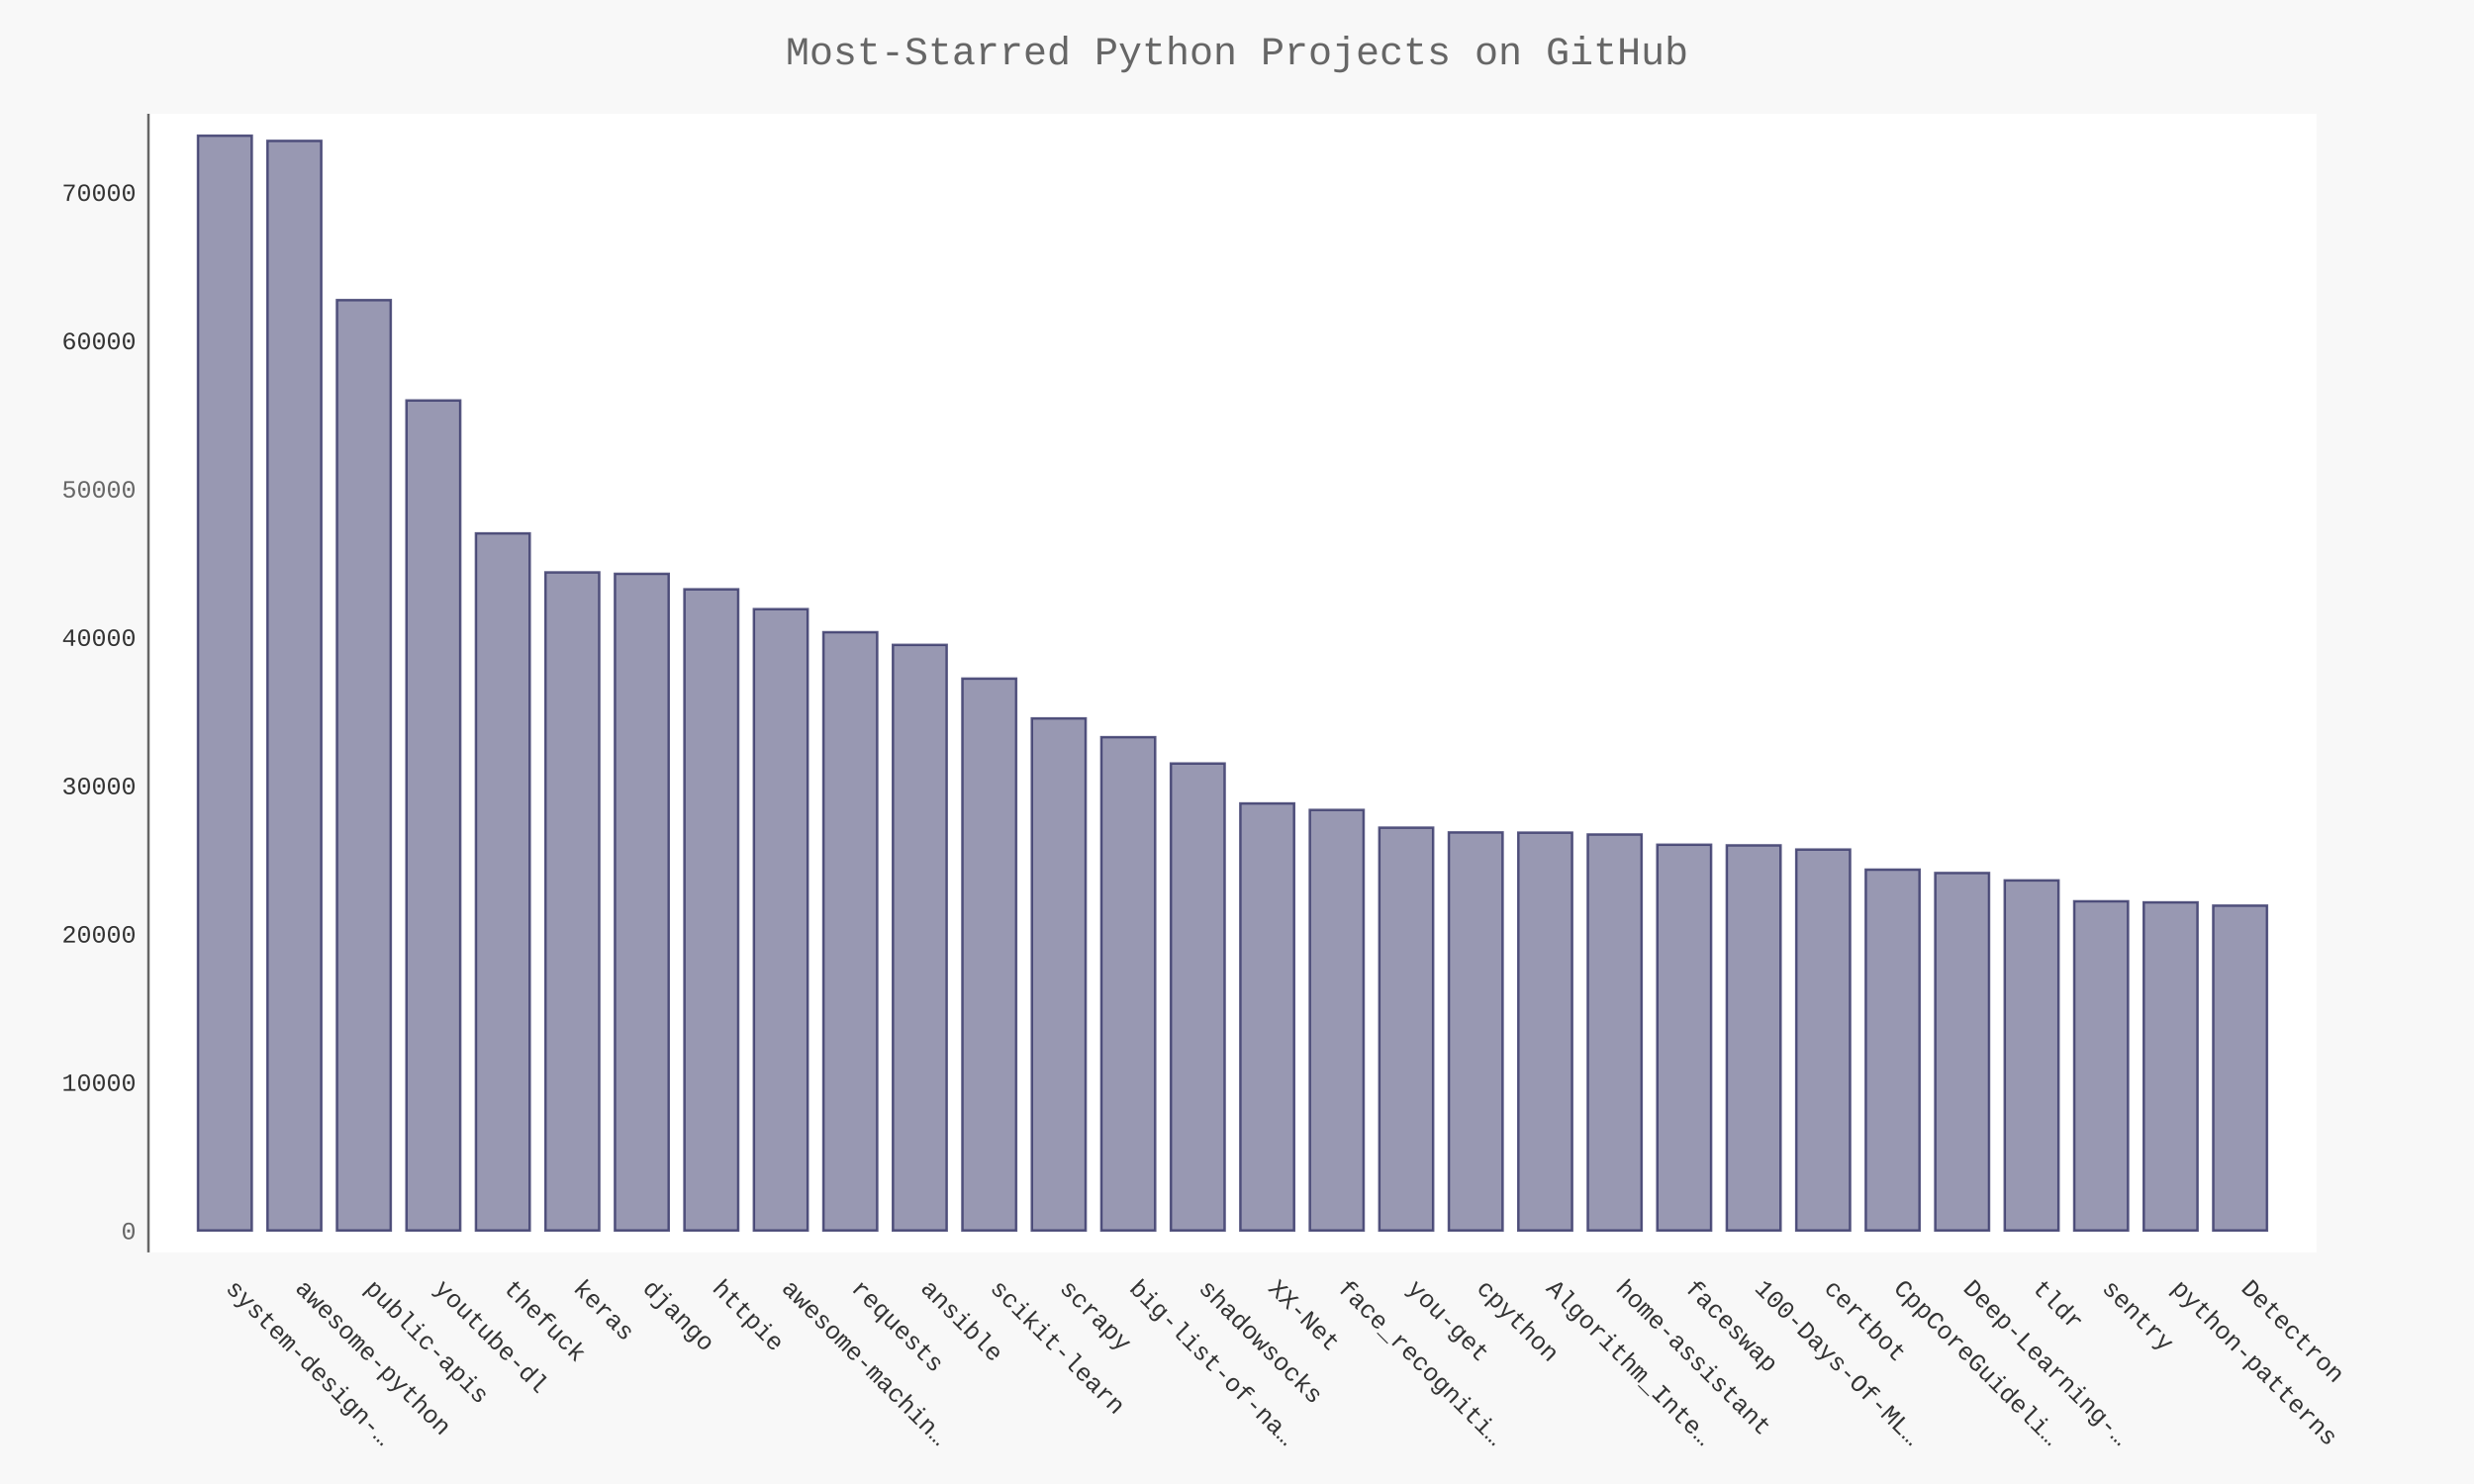
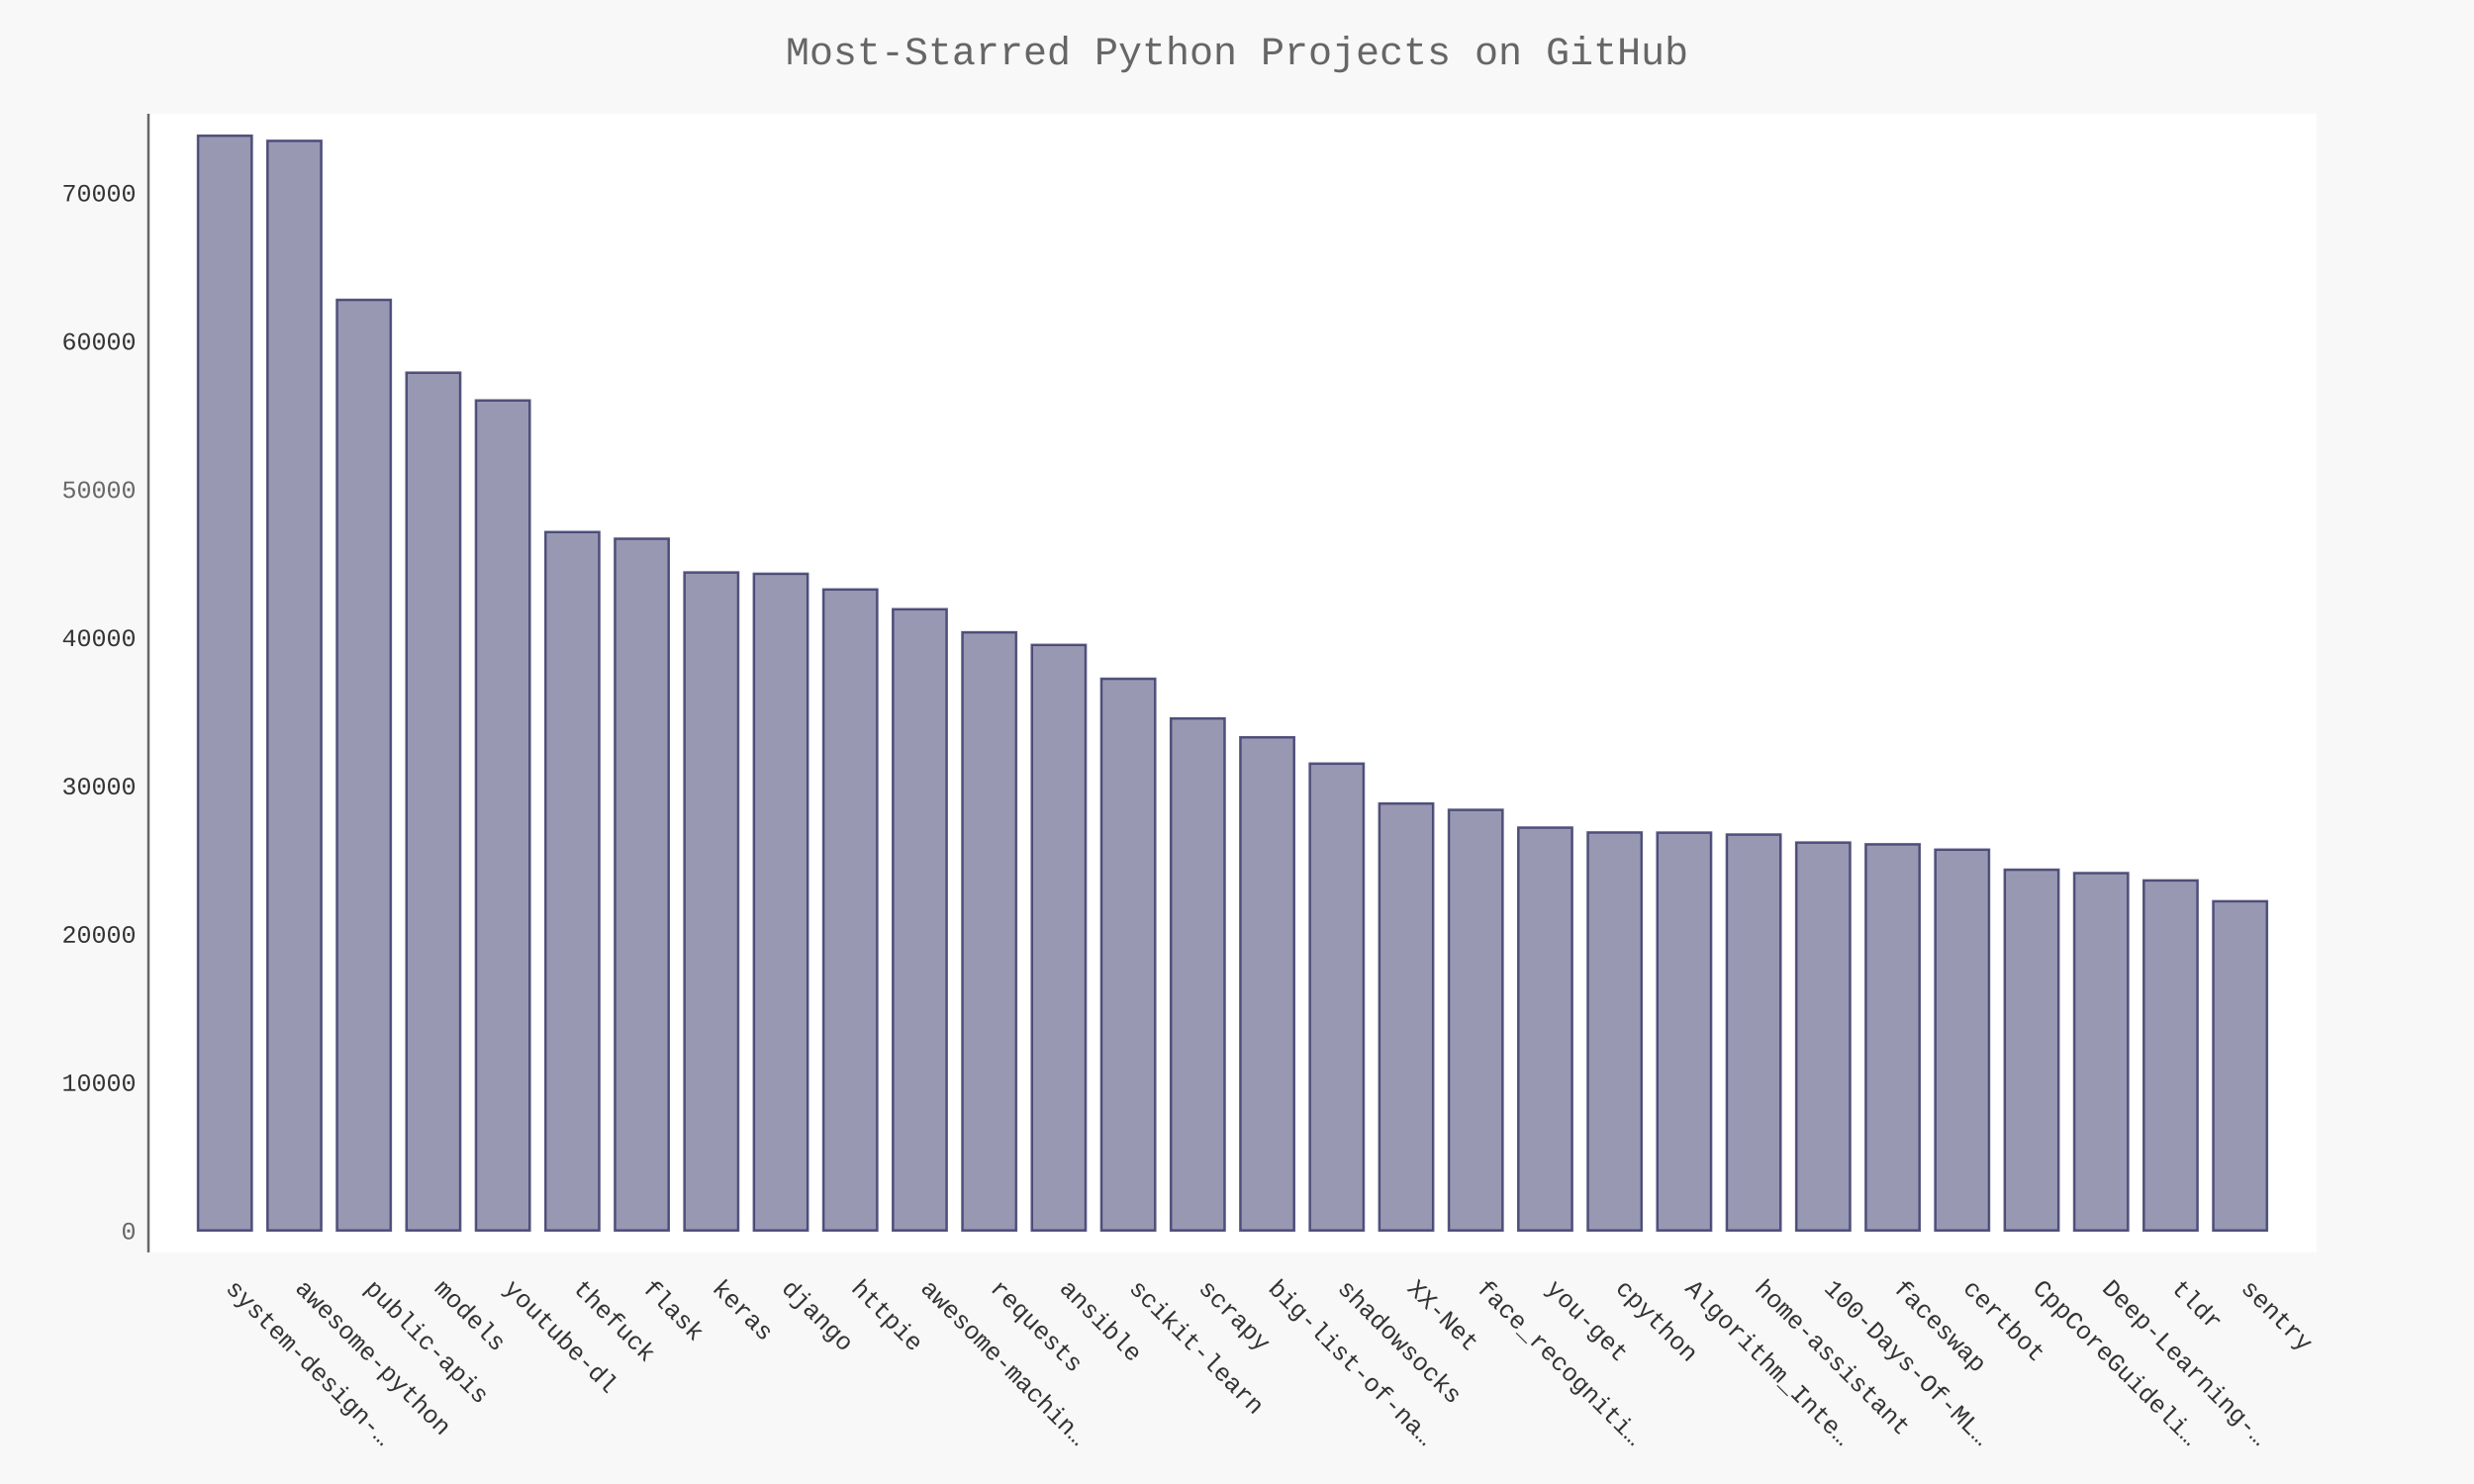
- <svg xmlns="http://www.w3.org/2000/svg" class="pygal-chart" id="chart-bd6b9551-f6a6-4757-a724-26b69735d47e" viewBox="0 0 1000 600">
+ <svg xmlns="http://www.w3.org/2000/svg" class="pygal-chart" id="chart-a95f5235-1484-4f0c-ae6b-ef43658ff6d1" viewBox="0 0 1000 600">
  <defs>
-     <style type="text/css">#chart-bd6b9551-f6a6-4757-a724-26b69735d47e{-webkit-user-select:none;-webkit-font-smoothing:antialiased;font-family:Consolas,"Liberation Mono",Menlo,Courier,monospace}#chart-bd6b9551-f6a6-4757-a724-26b69735d47e .title{font-family:Consolas,"Liberation Mono",Menlo,Courier,monospace;font-size:16px}#chart-bd6b9551-f6a6-4757-a724-26b69735d47e .legends .legend text{font-family:Consolas,"Liberation Mono",Menlo,Courier,monospace;font-size:14px}#chart-bd6b9551-f6a6-4757-a724-26b69735d47e .axis text{font-family:Consolas,"Liberation Mono",Menlo,Courier,monospace;font-size:10px}#chart-bd6b9551-f6a6-4757-a724-26b69735d47e .axis text.major{font-family:Consolas,"Liberation Mono",Menlo,Courier,monospace;font-size:10px}#chart-bd6b9551-f6a6-4757-a724-26b69735d47e .text-overlay text.value{font-family:Consolas,"Liberation Mono",Menlo,Courier,monospace;font-size:16px}#chart-bd6b9551-f6a6-4757-a724-26b69735d47e .text-overlay text.label{font-family:Consolas,"Liberation Mono",Menlo,Courier,monospace;font-size:10px}#chart-bd6b9551-f6a6-4757-a724-26b69735d47e .tooltip{font-family:Consolas,"Liberation Mono",Menlo,Courier,monospace;font-size:14px}#chart-bd6b9551-f6a6-4757-a724-26b69735d47e text.no_data{font-family:Consolas,"Liberation Mono",Menlo,Courier,monospace;font-size:64px}
- #chart-bd6b9551-f6a6-4757-a724-26b69735d47e{background-color:#f8f8f8}#chart-bd6b9551-f6a6-4757-a724-26b69735d47e path,#chart-bd6b9551-f6a6-4757-a724-26b69735d47e line,#chart-bd6b9551-f6a6-4757-a724-26b69735d47e rect,#chart-bd6b9551-f6a6-4757-a724-26b69735d47e circle{-webkit-transition:250ms ease-in;-moz-transition:250ms ease-in;transition:250ms ease-in}#chart-bd6b9551-f6a6-4757-a724-26b69735d47e .graph &gt; .background{fill:#f8f8f8}#chart-bd6b9551-f6a6-4757-a724-26b69735d47e .plot &gt; .background{fill:#ffffff}#chart-bd6b9551-f6a6-4757-a724-26b69735d47e .graph{fill:#333}#chart-bd6b9551-f6a6-4757-a724-26b69735d47e text.no_data{fill:#666}#chart-bd6b9551-f6a6-4757-a724-26b69735d47e .title{fill:#666}#chart-bd6b9551-f6a6-4757-a724-26b69735d47e .legends .legend text{fill:#333}#chart-bd6b9551-f6a6-4757-a724-26b69735d47e .legends .legend:hover text{fill:#666}#chart-bd6b9551-f6a6-4757-a724-26b69735d47e .axis .line{stroke:#666}#chart-bd6b9551-f6a6-4757-a724-26b69735d47e .axis .guide.line{stroke:rgba(0,0,0,0.5)}#chart-bd6b9551-f6a6-4757-a724-26b69735d47e .axis .major.line{stroke:#333}#chart-bd6b9551-f6a6-4757-a724-26b69735d47e .axis text.major{fill:#666}#chart-bd6b9551-f6a6-4757-a724-26b69735d47e .axis.y .guides:hover .guide.line,#chart-bd6b9551-f6a6-4757-a724-26b69735d47e .line-graph .axis.x .guides:hover .guide.line,#chart-bd6b9551-f6a6-4757-a724-26b69735d47e .stackedline-graph .axis.x .guides:hover .guide.line,#chart-bd6b9551-f6a6-4757-a724-26b69735d47e .xy-graph .axis.x .guides:hover .guide.line{stroke:#666}#chart-bd6b9551-f6a6-4757-a724-26b69735d47e .axis .guides:hover text{fill:#666}#chart-bd6b9551-f6a6-4757-a724-26b69735d47e .reactive{fill-opacity:.5;stroke-opacity:.8}#chart-bd6b9551-f6a6-4757-a724-26b69735d47e .ci{stroke:#333}#chart-bd6b9551-f6a6-4757-a724-26b69735d47e .reactive.active,#chart-bd6b9551-f6a6-4757-a724-26b69735d47e .active .reactive{fill-opacity:.9;stroke-opacity:.9;stroke-width:4}#chart-bd6b9551-f6a6-4757-a724-26b69735d47e .ci .reactive.active{stroke-width:1.5}#chart-bd6b9551-f6a6-4757-a724-26b69735d47e .series text{fill:#666}#chart-bd6b9551-f6a6-4757-a724-26b69735d47e .tooltip rect{fill:#ffffff;stroke:#666;-webkit-transition:opacity 250ms ease-in;-moz-transition:opacity 250ms ease-in;transition:opacity 250ms ease-in}#chart-bd6b9551-f6a6-4757-a724-26b69735d47e .tooltip .label{fill:#333}#chart-bd6b9551-f6a6-4757-a724-26b69735d47e .tooltip .label{fill:#333}#chart-bd6b9551-f6a6-4757-a724-26b69735d47e .tooltip .legend{font-size:.8em;fill:rgba(0,0,0,0.5)}#chart-bd6b9551-f6a6-4757-a724-26b69735d47e .tooltip .x_label{font-size:.6em;fill:#666}#chart-bd6b9551-f6a6-4757-a724-26b69735d47e .tooltip .xlink{font-size:.5em;text-decoration:underline}#chart-bd6b9551-f6a6-4757-a724-26b69735d47e .tooltip .value{font-size:1.5em}#chart-bd6b9551-f6a6-4757-a724-26b69735d47e .bound{font-size:.5em}#chart-bd6b9551-f6a6-4757-a724-26b69735d47e .max-value{font-size:.75em;fill:rgba(0,0,0,0.5)}#chart-bd6b9551-f6a6-4757-a724-26b69735d47e .map-element{fill:#ffffff;stroke:rgba(0,0,0,0.5) !important}#chart-bd6b9551-f6a6-4757-a724-26b69735d47e .map-element .reactive{fill-opacity:inherit;stroke-opacity:inherit}#chart-bd6b9551-f6a6-4757-a724-26b69735d47e .color-0,#chart-bd6b9551-f6a6-4757-a724-26b69735d47e .color-0 a:visited{stroke:#333366;fill:#333366}#chart-bd6b9551-f6a6-4757-a724-26b69735d47e .text-overlay .color-0 text{fill:black}
- #chart-bd6b9551-f6a6-4757-a724-26b69735d47e text.no_data{text-anchor:middle}#chart-bd6b9551-f6a6-4757-a724-26b69735d47e .guide.line{fill:none}#chart-bd6b9551-f6a6-4757-a724-26b69735d47e .centered{text-anchor:middle}#chart-bd6b9551-f6a6-4757-a724-26b69735d47e .title{text-anchor:middle}#chart-bd6b9551-f6a6-4757-a724-26b69735d47e .legends .legend text{fill-opacity:1}#chart-bd6b9551-f6a6-4757-a724-26b69735d47e .axis.x text{text-anchor:middle}#chart-bd6b9551-f6a6-4757-a724-26b69735d47e .axis.x:not(.web) text[transform]{text-anchor:start}#chart-bd6b9551-f6a6-4757-a724-26b69735d47e .axis.x:not(.web) text[transform].backwards{text-anchor:end}#chart-bd6b9551-f6a6-4757-a724-26b69735d47e .axis.y text{text-anchor:end}#chart-bd6b9551-f6a6-4757-a724-26b69735d47e .axis.y text[transform].backwards{text-anchor:start}#chart-bd6b9551-f6a6-4757-a724-26b69735d47e .axis.y2 text{text-anchor:start}#chart-bd6b9551-f6a6-4757-a724-26b69735d47e .axis.y2 text[transform].backwards{text-anchor:end}#chart-bd6b9551-f6a6-4757-a724-26b69735d47e .axis .guide.line{stroke-dasharray:4,4}#chart-bd6b9551-f6a6-4757-a724-26b69735d47e .axis .major.guide.line{stroke-dasharray:6,6}#chart-bd6b9551-f6a6-4757-a724-26b69735d47e .horizontal .axis.y .guide.line,#chart-bd6b9551-f6a6-4757-a724-26b69735d47e .horizontal .axis.y2 .guide.line,#chart-bd6b9551-f6a6-4757-a724-26b69735d47e .vertical .axis.x .guide.line{opacity:0}#chart-bd6b9551-f6a6-4757-a724-26b69735d47e .horizontal .axis.always_show .guide.line,#chart-bd6b9551-f6a6-4757-a724-26b69735d47e .vertical .axis.always_show .guide.line{opacity:1 !important}#chart-bd6b9551-f6a6-4757-a724-26b69735d47e .axis.y .guides:hover .guide.line,#chart-bd6b9551-f6a6-4757-a724-26b69735d47e .axis.y2 .guides:hover .guide.line,#chart-bd6b9551-f6a6-4757-a724-26b69735d47e .axis.x .guides:hover .guide.line{opacity:1}#chart-bd6b9551-f6a6-4757-a724-26b69735d47e .axis .guides:hover text{opacity:1}#chart-bd6b9551-f6a6-4757-a724-26b69735d47e .nofill{fill:none}#chart-bd6b9551-f6a6-4757-a724-26b69735d47e .subtle-fill{fill-opacity:.2}#chart-bd6b9551-f6a6-4757-a724-26b69735d47e .dot{stroke-width:1px;fill-opacity:1}#chart-bd6b9551-f6a6-4757-a724-26b69735d47e .dot.active{stroke-width:5px}#chart-bd6b9551-f6a6-4757-a724-26b69735d47e .dot.negative{fill:transparent}#chart-bd6b9551-f6a6-4757-a724-26b69735d47e text,#chart-bd6b9551-f6a6-4757-a724-26b69735d47e tspan{stroke:none !important}#chart-bd6b9551-f6a6-4757-a724-26b69735d47e .series text.active{opacity:1}#chart-bd6b9551-f6a6-4757-a724-26b69735d47e .tooltip rect{fill-opacity:.95;stroke-width:.5}#chart-bd6b9551-f6a6-4757-a724-26b69735d47e .tooltip text{fill-opacity:1}#chart-bd6b9551-f6a6-4757-a724-26b69735d47e .showable{visibility:hidden}#chart-bd6b9551-f6a6-4757-a724-26b69735d47e .showable.shown{visibility:visible}#chart-bd6b9551-f6a6-4757-a724-26b69735d47e .gauge-background{fill:rgba(229,229,229,1);stroke:none}#chart-bd6b9551-f6a6-4757-a724-26b69735d47e .bg-lines{stroke:#f8f8f8;stroke-width:2px}</style>
+     <style type="text/css">#chart-a95f5235-1484-4f0c-ae6b-ef43658ff6d1{-webkit-user-select:none;-webkit-font-smoothing:antialiased;font-family:Consolas,"Liberation Mono",Menlo,Courier,monospace}#chart-a95f5235-1484-4f0c-ae6b-ef43658ff6d1 .title{font-family:Consolas,"Liberation Mono",Menlo,Courier,monospace;font-size:16px}#chart-a95f5235-1484-4f0c-ae6b-ef43658ff6d1 .legends .legend text{font-family:Consolas,"Liberation Mono",Menlo,Courier,monospace;font-size:14px}#chart-a95f5235-1484-4f0c-ae6b-ef43658ff6d1 .axis text{font-family:Consolas,"Liberation Mono",Menlo,Courier,monospace;font-size:10px}#chart-a95f5235-1484-4f0c-ae6b-ef43658ff6d1 .axis text.major{font-family:Consolas,"Liberation Mono",Menlo,Courier,monospace;font-size:10px}#chart-a95f5235-1484-4f0c-ae6b-ef43658ff6d1 .text-overlay text.value{font-family:Consolas,"Liberation Mono",Menlo,Courier,monospace;font-size:16px}#chart-a95f5235-1484-4f0c-ae6b-ef43658ff6d1 .text-overlay text.label{font-family:Consolas,"Liberation Mono",Menlo,Courier,monospace;font-size:10px}#chart-a95f5235-1484-4f0c-ae6b-ef43658ff6d1 .tooltip{font-family:Consolas,"Liberation Mono",Menlo,Courier,monospace;font-size:14px}#chart-a95f5235-1484-4f0c-ae6b-ef43658ff6d1 text.no_data{font-family:Consolas,"Liberation Mono",Menlo,Courier,monospace;font-size:64px}
+ #chart-a95f5235-1484-4f0c-ae6b-ef43658ff6d1{background-color:#f8f8f8}#chart-a95f5235-1484-4f0c-ae6b-ef43658ff6d1 path,#chart-a95f5235-1484-4f0c-ae6b-ef43658ff6d1 line,#chart-a95f5235-1484-4f0c-ae6b-ef43658ff6d1 rect,#chart-a95f5235-1484-4f0c-ae6b-ef43658ff6d1 circle{-webkit-transition:250ms ease-in;-moz-transition:250ms ease-in;transition:250ms ease-in}#chart-a95f5235-1484-4f0c-ae6b-ef43658ff6d1 .graph &gt; .background{fill:#f8f8f8}#chart-a95f5235-1484-4f0c-ae6b-ef43658ff6d1 .plot &gt; .background{fill:#ffffff}#chart-a95f5235-1484-4f0c-ae6b-ef43658ff6d1 .graph{fill:#333}#chart-a95f5235-1484-4f0c-ae6b-ef43658ff6d1 text.no_data{fill:#666}#chart-a95f5235-1484-4f0c-ae6b-ef43658ff6d1 .title{fill:#666}#chart-a95f5235-1484-4f0c-ae6b-ef43658ff6d1 .legends .legend text{fill:#333}#chart-a95f5235-1484-4f0c-ae6b-ef43658ff6d1 .legends .legend:hover text{fill:#666}#chart-a95f5235-1484-4f0c-ae6b-ef43658ff6d1 .axis .line{stroke:#666}#chart-a95f5235-1484-4f0c-ae6b-ef43658ff6d1 .axis .guide.line{stroke:rgba(0,0,0,0.5)}#chart-a95f5235-1484-4f0c-ae6b-ef43658ff6d1 .axis .major.line{stroke:#333}#chart-a95f5235-1484-4f0c-ae6b-ef43658ff6d1 .axis text.major{fill:#666}#chart-a95f5235-1484-4f0c-ae6b-ef43658ff6d1 .axis.y .guides:hover .guide.line,#chart-a95f5235-1484-4f0c-ae6b-ef43658ff6d1 .line-graph .axis.x .guides:hover .guide.line,#chart-a95f5235-1484-4f0c-ae6b-ef43658ff6d1 .stackedline-graph .axis.x .guides:hover .guide.line,#chart-a95f5235-1484-4f0c-ae6b-ef43658ff6d1 .xy-graph .axis.x .guides:hover .guide.line{stroke:#666}#chart-a95f5235-1484-4f0c-ae6b-ef43658ff6d1 .axis .guides:hover text{fill:#666}#chart-a95f5235-1484-4f0c-ae6b-ef43658ff6d1 .reactive{fill-opacity:.5;stroke-opacity:.8}#chart-a95f5235-1484-4f0c-ae6b-ef43658ff6d1 .ci{stroke:#333}#chart-a95f5235-1484-4f0c-ae6b-ef43658ff6d1 .reactive.active,#chart-a95f5235-1484-4f0c-ae6b-ef43658ff6d1 .active .reactive{fill-opacity:.9;stroke-opacity:.9;stroke-width:4}#chart-a95f5235-1484-4f0c-ae6b-ef43658ff6d1 .ci .reactive.active{stroke-width:1.5}#chart-a95f5235-1484-4f0c-ae6b-ef43658ff6d1 .series text{fill:#666}#chart-a95f5235-1484-4f0c-ae6b-ef43658ff6d1 .tooltip rect{fill:#ffffff;stroke:#666;-webkit-transition:opacity 250ms ease-in;-moz-transition:opacity 250ms ease-in;transition:opacity 250ms ease-in}#chart-a95f5235-1484-4f0c-ae6b-ef43658ff6d1 .tooltip .label{fill:#333}#chart-a95f5235-1484-4f0c-ae6b-ef43658ff6d1 .tooltip .label{fill:#333}#chart-a95f5235-1484-4f0c-ae6b-ef43658ff6d1 .tooltip .legend{font-size:.8em;fill:rgba(0,0,0,0.5)}#chart-a95f5235-1484-4f0c-ae6b-ef43658ff6d1 .tooltip .x_label{font-size:.6em;fill:#666}#chart-a95f5235-1484-4f0c-ae6b-ef43658ff6d1 .tooltip .xlink{font-size:.5em;text-decoration:underline}#chart-a95f5235-1484-4f0c-ae6b-ef43658ff6d1 .tooltip .value{font-size:1.5em}#chart-a95f5235-1484-4f0c-ae6b-ef43658ff6d1 .bound{font-size:.5em}#chart-a95f5235-1484-4f0c-ae6b-ef43658ff6d1 .max-value{font-size:.75em;fill:rgba(0,0,0,0.5)}#chart-a95f5235-1484-4f0c-ae6b-ef43658ff6d1 .map-element{fill:#ffffff;stroke:rgba(0,0,0,0.5) !important}#chart-a95f5235-1484-4f0c-ae6b-ef43658ff6d1 .map-element .reactive{fill-opacity:inherit;stroke-opacity:inherit}#chart-a95f5235-1484-4f0c-ae6b-ef43658ff6d1 .color-0,#chart-a95f5235-1484-4f0c-ae6b-ef43658ff6d1 .color-0 a:visited{stroke:#333366;fill:#333366}#chart-a95f5235-1484-4f0c-ae6b-ef43658ff6d1 .text-overlay .color-0 text{fill:black}
+ #chart-a95f5235-1484-4f0c-ae6b-ef43658ff6d1 text.no_data{text-anchor:middle}#chart-a95f5235-1484-4f0c-ae6b-ef43658ff6d1 .guide.line{fill:none}#chart-a95f5235-1484-4f0c-ae6b-ef43658ff6d1 .centered{text-anchor:middle}#chart-a95f5235-1484-4f0c-ae6b-ef43658ff6d1 .title{text-anchor:middle}#chart-a95f5235-1484-4f0c-ae6b-ef43658ff6d1 .legends .legend text{fill-opacity:1}#chart-a95f5235-1484-4f0c-ae6b-ef43658ff6d1 .axis.x text{text-anchor:middle}#chart-a95f5235-1484-4f0c-ae6b-ef43658ff6d1 .axis.x:not(.web) text[transform]{text-anchor:start}#chart-a95f5235-1484-4f0c-ae6b-ef43658ff6d1 .axis.x:not(.web) text[transform].backwards{text-anchor:end}#chart-a95f5235-1484-4f0c-ae6b-ef43658ff6d1 .axis.y text{text-anchor:end}#chart-a95f5235-1484-4f0c-ae6b-ef43658ff6d1 .axis.y text[transform].backwards{text-anchor:start}#chart-a95f5235-1484-4f0c-ae6b-ef43658ff6d1 .axis.y2 text{text-anchor:start}#chart-a95f5235-1484-4f0c-ae6b-ef43658ff6d1 .axis.y2 text[transform].backwards{text-anchor:end}#chart-a95f5235-1484-4f0c-ae6b-ef43658ff6d1 .axis .guide.line{stroke-dasharray:4,4}#chart-a95f5235-1484-4f0c-ae6b-ef43658ff6d1 .axis .major.guide.line{stroke-dasharray:6,6}#chart-a95f5235-1484-4f0c-ae6b-ef43658ff6d1 .horizontal .axis.y .guide.line,#chart-a95f5235-1484-4f0c-ae6b-ef43658ff6d1 .horizontal .axis.y2 .guide.line,#chart-a95f5235-1484-4f0c-ae6b-ef43658ff6d1 .vertical .axis.x .guide.line{opacity:0}#chart-a95f5235-1484-4f0c-ae6b-ef43658ff6d1 .horizontal .axis.always_show .guide.line,#chart-a95f5235-1484-4f0c-ae6b-ef43658ff6d1 .vertical .axis.always_show .guide.line{opacity:1 !important}#chart-a95f5235-1484-4f0c-ae6b-ef43658ff6d1 .axis.y .guides:hover .guide.line,#chart-a95f5235-1484-4f0c-ae6b-ef43658ff6d1 .axis.y2 .guides:hover .guide.line,#chart-a95f5235-1484-4f0c-ae6b-ef43658ff6d1 .axis.x .guides:hover .guide.line{opacity:1}#chart-a95f5235-1484-4f0c-ae6b-ef43658ff6d1 .axis .guides:hover text{opacity:1}#chart-a95f5235-1484-4f0c-ae6b-ef43658ff6d1 .nofill{fill:none}#chart-a95f5235-1484-4f0c-ae6b-ef43658ff6d1 .subtle-fill{fill-opacity:.2}#chart-a95f5235-1484-4f0c-ae6b-ef43658ff6d1 .dot{stroke-width:1px;fill-opacity:1}#chart-a95f5235-1484-4f0c-ae6b-ef43658ff6d1 .dot.active{stroke-width:5px}#chart-a95f5235-1484-4f0c-ae6b-ef43658ff6d1 .dot.negative{fill:transparent}#chart-a95f5235-1484-4f0c-ae6b-ef43658ff6d1 text,#chart-a95f5235-1484-4f0c-ae6b-ef43658ff6d1 tspan{stroke:none !important}#chart-a95f5235-1484-4f0c-ae6b-ef43658ff6d1 .series text.active{opacity:1}#chart-a95f5235-1484-4f0c-ae6b-ef43658ff6d1 .tooltip rect{fill-opacity:.95;stroke-width:.5}#chart-a95f5235-1484-4f0c-ae6b-ef43658ff6d1 .tooltip text{fill-opacity:1}#chart-a95f5235-1484-4f0c-ae6b-ef43658ff6d1 .showable{visibility:hidden}#chart-a95f5235-1484-4f0c-ae6b-ef43658ff6d1 .showable.shown{visibility:visible}#chart-a95f5235-1484-4f0c-ae6b-ef43658ff6d1 .gauge-background{fill:rgba(229,229,229,1);stroke:none}#chart-a95f5235-1484-4f0c-ae6b-ef43658ff6d1 .bg-lines{stroke:#f8f8f8;stroke-width:2px}</style>
  </defs>
  <g class="graph bar-graph vertical">
    <rect class="background" height="600" width="1000" x="0" y="0" />
    <g class="plot" transform="translate(60, 46)">
      <rect class="background" height="460.36" width="876.36" x="0" y="0" />
      <g class="axis y">
        <g class="guides">
          <text class="major" x="-5" y="455.007">0</text>
        </g>
        <g class="guides">
-           <text class="" x="-5" y="395.038">10000</text>
-         </g>
-         <g class="guides">
-           <text class="" x="-5" y="335.07">20000</text>
-         </g>
-         <g class="guides">
-           <text class="" x="-5" y="275.101">30000</text>
-         </g>
-         <g class="guides">
-           <text class="" x="-5" y="215.132">40000</text>
-         </g>
-         <g class="guides">
-           <text class="major" x="-5" y="155.163">50000</text>
-         </g>
-         <g class="guides">
-           <text class="" x="-5" y="95.194">60000</text>
-         </g>
-         <g class="guides">
-           <text class="" x="-5" y="35.225">70000</text>
+           <text class="" x="-5" y="395.063">10000</text>
+         </g>
+         <g class="guides">
+           <text class="" x="-5" y="335.118">20000</text>
+         </g>
+         <g class="guides">
+           <text class="" x="-5" y="275.174">30000</text>
+         </g>
+         <g class="guides">
+           <text class="" x="-5" y="215.229">40000</text>
+         </g>
+         <g class="guides">
+           <text class="major" x="-5" y="155.285">50000</text>
+         </g>
+         <g class="guides">
+           <text class="" x="-5" y="95.34">60000</text>
+         </g>
+         <g class="guides">
+           <text class="" x="-5" y="35.396">70000</text>
        </g>
      </g>
      <g class="axis x">
        <path class="line" d="M0 0 v460.36" />
        <g class="guides">
          <path class="guide line" d="M30.897 0 v460.36" />
          <text class="" transform="rotate(45 30.89732 475.3604)" x="30.897" y="475.36">system-design-…</text>
        </g>
        <g class="guides">
          <path class="guide line" d="M58.986 0 v460.36" />
          <text class="" transform="rotate(45 58.9858 475.3604)" x="58.986" y="475.36">awesome-python</text>
        </g>
        <g class="guides">
          <path class="guide line" d="M87.074 0 v460.36" />
          <text class="" transform="rotate(45 87.07427 475.3604)" x="87.074" y="475.36">public-apis</text>
        </g>
        <g class="guides">
          <path class="guide line" d="M115.163 0 v460.36" />
-           <text class="" transform="rotate(45 115.1627 475.3604)" x="115.163" y="475.36">youtube-dl</text>
+           <text class="" transform="rotate(45 115.1627 475.3604)" x="115.163" y="475.36">models</text>
        </g>
        <g class="guides">
          <path class="guide line" d="M143.251 0 v460.36" />
-           <text class="" transform="rotate(45 143.2512 475.3604)" x="143.251" y="475.36">thefuck</text>
+           <text class="" transform="rotate(45 143.2512 475.3604)" x="143.251" y="475.36">youtube-dl</text>
        </g>
        <g class="guides">
          <path class="guide line" d="M171.34 0 v460.36" />
-           <text class="" transform="rotate(45 171.3397 475.3604)" x="171.34" y="475.36">keras</text>
+           <text class="" transform="rotate(45 171.3397 475.3604)" x="171.34" y="475.36">thefuck</text>
        </g>
        <g class="guides">
          <path class="guide line" d="M199.428 0 v460.36" />
-           <text class="" transform="rotate(45 199.4282 475.3604)" x="199.428" y="475.36">django</text>
+           <text class="" transform="rotate(45 199.4282 475.3604)" x="199.428" y="475.36">flask</text>
        </g>
        <g class="guides">
          <path class="guide line" d="M227.517 0 v460.36" />
-           <text class="" transform="rotate(45 227.5166 475.3604)" x="227.517" y="475.36">httpie</text>
+           <text class="" transform="rotate(45 227.5166 475.3604)" x="227.517" y="475.36">keras</text>
        </g>
        <g class="guides">
          <path class="guide line" d="M255.605 0 v460.36" />
-           <text class="" transform="rotate(45 255.6051 475.3604)" x="255.605" y="475.36">awesome-machin…</text>
+           <text class="" transform="rotate(45 255.6051 475.3604)" x="255.605" y="475.36">django</text>
        </g>
        <g class="guides">
          <path class="guide line" d="M283.694 0 v460.36" />
-           <text class="" transform="rotate(45 283.6936 475.3604)" x="283.694" y="475.36">requests</text>
+           <text class="" transform="rotate(45 283.6936 475.3604)" x="283.694" y="475.36">httpie</text>
        </g>
        <g class="guides">
          <path class="guide line" d="M311.782 0 v460.36" />
-           <text class="" transform="rotate(45 311.7821 475.3604)" x="311.782" y="475.36">ansible</text>
+           <text class="" transform="rotate(45 311.7821 475.3604)" x="311.782" y="475.36">awesome-machin…</text>
        </g>
        <g class="guides">
          <path class="guide line" d="M339.871 0 v460.36" />
-           <text class="" transform="rotate(45 339.8705 475.3604)" x="339.871" y="475.36">scikit-learn</text>
+           <text class="" transform="rotate(45 339.8705 475.3604)" x="339.871" y="475.36">requests</text>
        </g>
        <g class="guides">
          <path class="guide line" d="M367.959 0 v460.36" />
-           <text class="" transform="rotate(45 367.959 475.3604)" x="367.959" y="475.36">scrapy</text>
+           <text class="" transform="rotate(45 367.959 475.3604)" x="367.959" y="475.36">ansible</text>
        </g>
        <g class="guides">
          <path class="guide line" d="M396.047 0 v460.36" />
-           <text class="" transform="rotate(45 396.0475 475.3604)" x="396.047" y="475.36">big-list-of-na…</text>
+           <text class="" transform="rotate(45 396.0475 475.3604)" x="396.047" y="475.36">scikit-learn</text>
        </g>
        <g class="guides">
          <path class="guide line" d="M424.136 0 v460.36" />
-           <text class="" transform="rotate(45 424.136 475.3604)" x="424.136" y="475.36">shadowsocks</text>
+           <text class="" transform="rotate(45 424.136 475.3604)" x="424.136" y="475.36">scrapy</text>
        </g>
        <g class="guides">
          <path class="guide line" d="M452.224 0 v460.36" />
-           <text class="" transform="rotate(45 452.2244 475.3604)" x="452.224" y="475.36">XX-Net</text>
+           <text class="" transform="rotate(45 452.2244 475.3604)" x="452.224" y="475.36">big-list-of-na…</text>
        </g>
        <g class="guides">
          <path class="guide line" d="M480.313 0 v460.36" />
-           <text class="" transform="rotate(45 480.3129 475.3604)" x="480.313" y="475.36">face_recogniti…</text>
+           <text class="" transform="rotate(45 480.3129 475.3604)" x="480.313" y="475.36">shadowsocks</text>
        </g>
        <g class="guides">
          <path class="guide line" d="M508.401 0 v460.36" />
-           <text class="" transform="rotate(45 508.4014 475.3604)" x="508.401" y="475.36">you-get</text>
+           <text class="" transform="rotate(45 508.4014 475.3604)" x="508.401" y="475.36">XX-Net</text>
        </g>
        <g class="guides">
          <path class="guide line" d="M536.49 0 v460.36" />
-           <text class="" transform="rotate(45 536.4899 475.3604)" x="536.49" y="475.36">cpython</text>
+           <text class="" transform="rotate(45 536.4899 475.3604)" x="536.49" y="475.36">face_recogniti…</text>
        </g>
        <g class="guides">
          <path class="guide line" d="M564.578 0 v460.36" />
-           <text class="" transform="rotate(45 564.5783 475.3604)" x="564.578" y="475.36">Algorithm_Inte…</text>
+           <text class="" transform="rotate(45 564.5783 475.3604)" x="564.578" y="475.36">you-get</text>
        </g>
        <g class="guides">
          <path class="guide line" d="M592.667 0 v460.36" />
-           <text class="" transform="rotate(45 592.6668 475.3604)" x="592.667" y="475.36">home-assistant</text>
+           <text class="" transform="rotate(45 592.6668 475.3604)" x="592.667" y="475.36">cpython</text>
        </g>
        <g class="guides">
          <path class="guide line" d="M620.755 0 v460.36" />
-           <text class="" transform="rotate(45 620.7553 475.3604)" x="620.755" y="475.36">faceswap</text>
+           <text class="" transform="rotate(45 620.7553 475.3604)" x="620.755" y="475.36">Algorithm_Inte…</text>
        </g>
        <g class="guides">
          <path class="guide line" d="M648.844 0 v460.36" />
-           <text class="" transform="rotate(45 648.8438 475.3604)" x="648.844" y="475.36">100-Days-Of-ML…</text>
+           <text class="" transform="rotate(45 648.8438 475.3604)" x="648.844" y="475.36">home-assistant</text>
        </g>
        <g class="guides">
          <path class="guide line" d="M676.932 0 v460.36" />
-           <text class="" transform="rotate(45 676.9322 475.3604)" x="676.932" y="475.36">certbot</text>
+           <text class="" transform="rotate(45 676.9322 475.3604)" x="676.932" y="475.36">100-Days-Of-ML…</text>
        </g>
        <g class="guides">
          <path class="guide line" d="M705.021 0 v460.36" />
-           <text class="" transform="rotate(45 705.0207 475.3604)" x="705.021" y="475.36">CppCoreGuideli…</text>
+           <text class="" transform="rotate(45 705.0207 475.3604)" x="705.021" y="475.36">faceswap</text>
        </g>
        <g class="guides">
          <path class="guide line" d="M733.109 0 v460.36" />
-           <text class="" transform="rotate(45 733.1092 475.3604)" x="733.109" y="475.36">Deep-Learning-…</text>
+           <text class="" transform="rotate(45 733.1092 475.3604)" x="733.109" y="475.36">certbot</text>
        </g>
        <g class="guides">
          <path class="guide line" d="M761.198 0 v460.36" />
-           <text class="" transform="rotate(45 761.1976 475.3604)" x="761.198" y="475.36">tldr</text>
+           <text class="" transform="rotate(45 761.1976 475.3604)" x="761.198" y="475.36">CppCoreGuideli…</text>
        </g>
        <g class="guides">
          <path class="guide line" d="M789.286 0 v460.36" />
-           <text class="" transform="rotate(45 789.2861 475.3604)" x="789.286" y="475.36">sentry</text>
+           <text class="" transform="rotate(45 789.2861 475.3604)" x="789.286" y="475.36">Deep-Learning-…</text>
        </g>
        <g class="guides">
          <path class="guide line" d="M817.375 0 v460.36" />
-           <text class="" transform="rotate(45 817.3746 475.3604)" x="817.375" y="475.36">python-patterns</text>
+           <text class="" transform="rotate(45 817.3746 475.3604)" x="817.375" y="475.36">tldr</text>
        </g>
        <g class="guides">
          <path class="guide line" d="M845.463 0 v460.36" />
-           <text class="" transform="rotate(45 845.4631 475.3604)" x="845.463" y="475.36">Detectron</text>
+           <text class="" transform="rotate(45 845.4631 475.3604)" x="845.463" y="475.36">sentry</text>
        </g>
      </g>
      <g class="series serie-0 color-0">
        <g class="bars">
          <g class="bar">
            <rect class="rect reactive tooltip-trigger" height="442.654" rx="0" ry="0" width="21.752" x="20.021" y="8.853" />
          </g>
          <g class="bar">
-             <rect class="rect reactive tooltip-trigger" height="440.549" rx="0" ry="0" width="21.752" x="48.11" y="10.958" />
-           </g>
-           <g class="bar">
-             <rect class="rect reactive tooltip-trigger" height="376.179" rx="0" ry="0" width="21.752" x="76.198" y="75.329" />
-           </g>
-           <g class="bar">
-             <rect class="rect reactive tooltip-trigger" height="335.604" rx="0" ry="0" width="21.752" x="104.287" y="115.904" />
-           </g>
-           <g class="bar">
-             <rect class="rect reactive tooltip-trigger" height="281.86" rx="0" ry="0" width="21.752" x="132.375" y="169.648" />
-           </g>
-           <g class="bar">
-             <rect class="rect reactive tooltip-trigger" height="266.088" rx="0" ry="0" width="21.752" x="160.464" y="185.419" />
-           </g>
-           <g class="bar">
-             <rect class="rect reactive tooltip-trigger" height="265.512" rx="0" ry="0" width="21.752" x="188.552" y="185.995" />
-           </g>
-           <g class="bar">
-             <rect class="rect reactive tooltip-trigger" height="259.245" rx="0" ry="0" width="21.752" x="216.641" y="192.262" />
-           </g>
-           <g class="bar">
-             <rect class="rect reactive tooltip-trigger" height="251.222" rx="0" ry="0" width="21.752" x="244.729" y="200.286" />
-           </g>
-           <g class="bar">
-             <rect class="rect reactive tooltip-trigger" height="241.896" rx="0" ry="0" width="21.752" x="272.818" y="209.611" />
-           </g>
-           <g class="bar">
-             <rect class="rect reactive tooltip-trigger" height="236.775" rx="0" ry="0" width="21.752" x="300.906" y="214.732" />
-           </g>
-           <g class="bar">
-             <rect class="rect reactive tooltip-trigger" height="223.144" rx="0" ry="0" width="21.752" x="328.995" y="228.363" />
-           </g>
-           <g class="bar">
-             <rect class="rect reactive tooltip-trigger" height="207.055" rx="0" ry="0" width="21.752" x="357.083" y="244.453" />
-           </g>
-           <g class="bar">
-             <rect class="rect reactive tooltip-trigger" height="199.462" rx="0" ry="0" width="21.752" x="385.172" y="252.045" />
-           </g>
-           <g class="bar">
-             <rect class="rect reactive tooltip-trigger" height="188.818" rx="0" ry="0" width="21.752" x="413.26" y="262.689" />
-           </g>
-           <g class="bar">
-             <rect class="rect reactive tooltip-trigger" height="172.674" rx="0" ry="0" width="21.752" x="441.349" y="278.833" />
-           </g>
-           <g class="bar">
-             <rect class="rect reactive tooltip-trigger" height="170.042" rx="0" ry="0" width="21.752" x="469.437" y="281.466" />
-           </g>
-           <g class="bar">
-             <rect class="rect reactive tooltip-trigger" height="162.875" rx="0" ry="0" width="21.752" x="497.526" y="288.632" />
-           </g>
-           <g class="bar">
-             <rect class="rect reactive tooltip-trigger" height="160.956" rx="0" ry="0" width="21.752" x="525.614" y="290.551" />
-           </g>
-           <g class="bar">
-             <rect class="rect reactive tooltip-trigger" height="160.86" rx="0" ry="0" width="21.752" x="553.702" y="290.647" />
-           </g>
-           <g class="bar">
-             <rect class="rect reactive tooltip-trigger" height="160.117" rx="0" ry="0" width="21.752" x="581.791" y="291.39" />
-           </g>
-           <g class="bar">
-             <rect class="rect reactive tooltip-trigger" height="155.979" rx="0" ry="0" width="21.752" x="609.879" y="295.528" />
-           </g>
-           <g class="bar">
-             <rect class="rect reactive tooltip-trigger" height="155.721" rx="0" ry="0" width="21.752" x="637.968" y="295.786" />
-           </g>
-           <g class="bar">
-             <rect class="rect reactive tooltip-trigger" height="154.03" rx="0" ry="0" width="21.752" x="666.056" y="297.477" />
-           </g>
-           <g class="bar">
-             <rect class="rect reactive tooltip-trigger" height="145.91" rx="0" ry="0" width="21.752" x="694.145" y="305.597" />
-           </g>
-           <g class="bar">
-             <rect class="rect reactive tooltip-trigger" height="144.543" rx="0" ry="0" width="21.752" x="722.233" y="306.964" />
-           </g>
-           <g class="bar">
-             <rect class="rect reactive tooltip-trigger" height="141.557" rx="0" ry="0" width="21.752" x="750.322" y="309.951" />
-           </g>
-           <g class="bar">
-             <rect class="rect reactive tooltip-trigger" height="133.113" rx="0" ry="0" width="21.752" x="778.41" y="318.394" />
-           </g>
-           <g class="bar">
-             <rect class="rect reactive tooltip-trigger" height="132.675" rx="0" ry="0" width="21.752" x="806.499" y="318.832" />
-           </g>
-           <g class="bar">
-             <rect class="rect reactive tooltip-trigger" height="131.35" rx="0" ry="0" width="21.752" x="834.587" y="320.157" />
+             <rect class="rect reactive tooltip-trigger" height="440.568" rx="0" ry="0" width="21.752" x="48.11" y="10.939" />
+           </g>
+           <g class="bar">
+             <rect class="rect reactive tooltip-trigger" height="376.284" rx="0" ry="0" width="21.752" x="76.198" y="75.224" />
+           </g>
+           <g class="bar">
+             <rect class="rect reactive tooltip-trigger" height="346.839" rx="0" ry="0" width="21.752" x="104.287" y="104.668" />
+           </g>
+           <g class="bar">
+             <rect class="rect reactive tooltip-trigger" height="335.611" rx="0" ry="0" width="21.752" x="132.375" y="115.896" />
+           </g>
+           <g class="bar">
+             <rect class="rect reactive tooltip-trigger" height="282.399" rx="0" ry="0" width="21.752" x="160.464" y="169.109" />
+           </g>
+           <g class="bar">
+             <rect class="rect reactive tooltip-trigger" height="279.707" rx="0" ry="0" width="21.752" x="188.552" y="171.8" />
+           </g>
+           <g class="bar">
+             <rect class="rect reactive tooltip-trigger" height="266.07" rx="0" ry="0" width="21.752" x="216.641" y="185.438" />
+           </g>
+           <g class="bar">
+             <rect class="rect reactive tooltip-trigger" height="265.53" rx="0" ry="0" width="21.752" x="244.729" y="185.977" />
+           </g>
+           <g class="bar">
+             <rect class="rect reactive tooltip-trigger" height="259.188" rx="0" ry="0" width="21.752" x="272.818" y="192.319" />
+           </g>
+           <g class="bar">
+             <rect class="rect reactive tooltip-trigger" height="251.197" rx="0" ry="0" width="21.752" x="300.906" y="200.31" />
+           </g>
+           <g class="bar">
+             <rect class="rect reactive tooltip-trigger" height="241.864" rx="0" ry="0" width="21.752" x="328.995" y="209.643" />
+           </g>
+           <g class="bar">
+             <rect class="rect reactive tooltip-trigger" height="236.769" rx="0" ry="0" width="21.752" x="357.083" y="214.738" />
+           </g>
+           <g class="bar">
+             <rect class="rect reactive tooltip-trigger" height="223.083" rx="0" ry="0" width="21.752" x="385.172" y="228.424" />
+           </g>
+           <g class="bar">
+             <rect class="rect reactive tooltip-trigger" height="207.048" rx="0" ry="0" width="21.752" x="413.26" y="244.459" />
+           </g>
+           <g class="bar">
+             <rect class="rect reactive tooltip-trigger" height="199.423" rx="0" ry="0" width="21.752" x="441.349" y="252.084" />
+           </g>
+           <g class="bar">
+             <rect class="rect reactive tooltip-trigger" height="188.783" rx="0" ry="0" width="21.752" x="469.437" y="262.724" />
+           </g>
+           <g class="bar">
+             <rect class="rect reactive tooltip-trigger" height="172.646" rx="0" ry="0" width="21.752" x="497.526" y="278.861" />
+           </g>
+           <g class="bar">
+             <rect class="rect reactive tooltip-trigger" height="170.081" rx="0" ry="0" width="21.752" x="525.614" y="281.427" />
+           </g>
+           <g class="bar">
+             <rect class="rect reactive tooltip-trigger" height="162.905" rx="0" ry="0" width="21.752" x="553.702" y="288.602" />
+           </g>
+           <g class="bar">
+             <rect class="rect reactive tooltip-trigger" height="160.939" rx="0" ry="0" width="21.752" x="581.791" y="290.568" />
+           </g>
+           <g class="bar">
+             <rect class="rect reactive tooltip-trigger" height="160.873" rx="0" ry="0" width="21.752" x="609.879" y="290.634" />
+           </g>
+           <g class="bar">
+             <rect class="rect reactive tooltip-trigger" height="160.1" rx="0" ry="0" width="21.752" x="637.968" y="291.408" />
+           </g>
+           <g class="bar">
+             <rect class="rect reactive tooltip-trigger" height="156.863" rx="0" ry="0" width="21.752" x="666.056" y="294.645" />
+           </g>
+           <g class="bar">
+             <rect class="rect reactive tooltip-trigger" height="156.155" rx="0" ry="0" width="21.752" x="694.145" y="295.352" />
+           </g>
+           <g class="bar">
+             <rect class="rect reactive tooltip-trigger" height="153.991" rx="0" ry="0" width="21.752" x="722.233" y="297.516" />
+           </g>
+           <g class="bar">
+             <rect class="rect reactive tooltip-trigger" height="145.887" rx="0" ry="0" width="21.752" x="750.322" y="305.62" />
+           </g>
+           <g class="bar">
+             <rect class="rect reactive tooltip-trigger" height="144.514" rx="0" ry="0" width="21.752" x="778.41" y="306.993" />
+           </g>
+           <g class="bar">
+             <rect class="rect reactive tooltip-trigger" height="141.547" rx="0" ry="0" width="21.752" x="806.499" y="309.96" />
+           </g>
+           <g class="bar">
+             <rect class="rect reactive tooltip-trigger" height="133.131" rx="0" ry="0" width="21.752" x="834.587" y="318.377" />
          </g>
        </g>
      </g>
    </g>
    <g class="titles">
      <text class="title plot_title" x="500.0" y="26">Most-Starred Python Projects on GitHub</text>
    </g>
    <g class="plot overlay" transform="translate(60, 46)">
      <g class="series serie-0 color-0" />
    </g>
    <g class="plot text-overlay" transform="translate(60, 46)">
      <g class="series serie-0 color-0" />
    </g>
    <g class="plot tooltip-overlay" transform="translate(60, 46)">
      <g class="tooltip" style="opacity: 0" transform="translate(0 0)">
        <rect class="tooltip-box" height="0" rx="0" ry="0" width="0" />
        <g class="text" />
      </g>
    </g>
  </g>
</svg>
